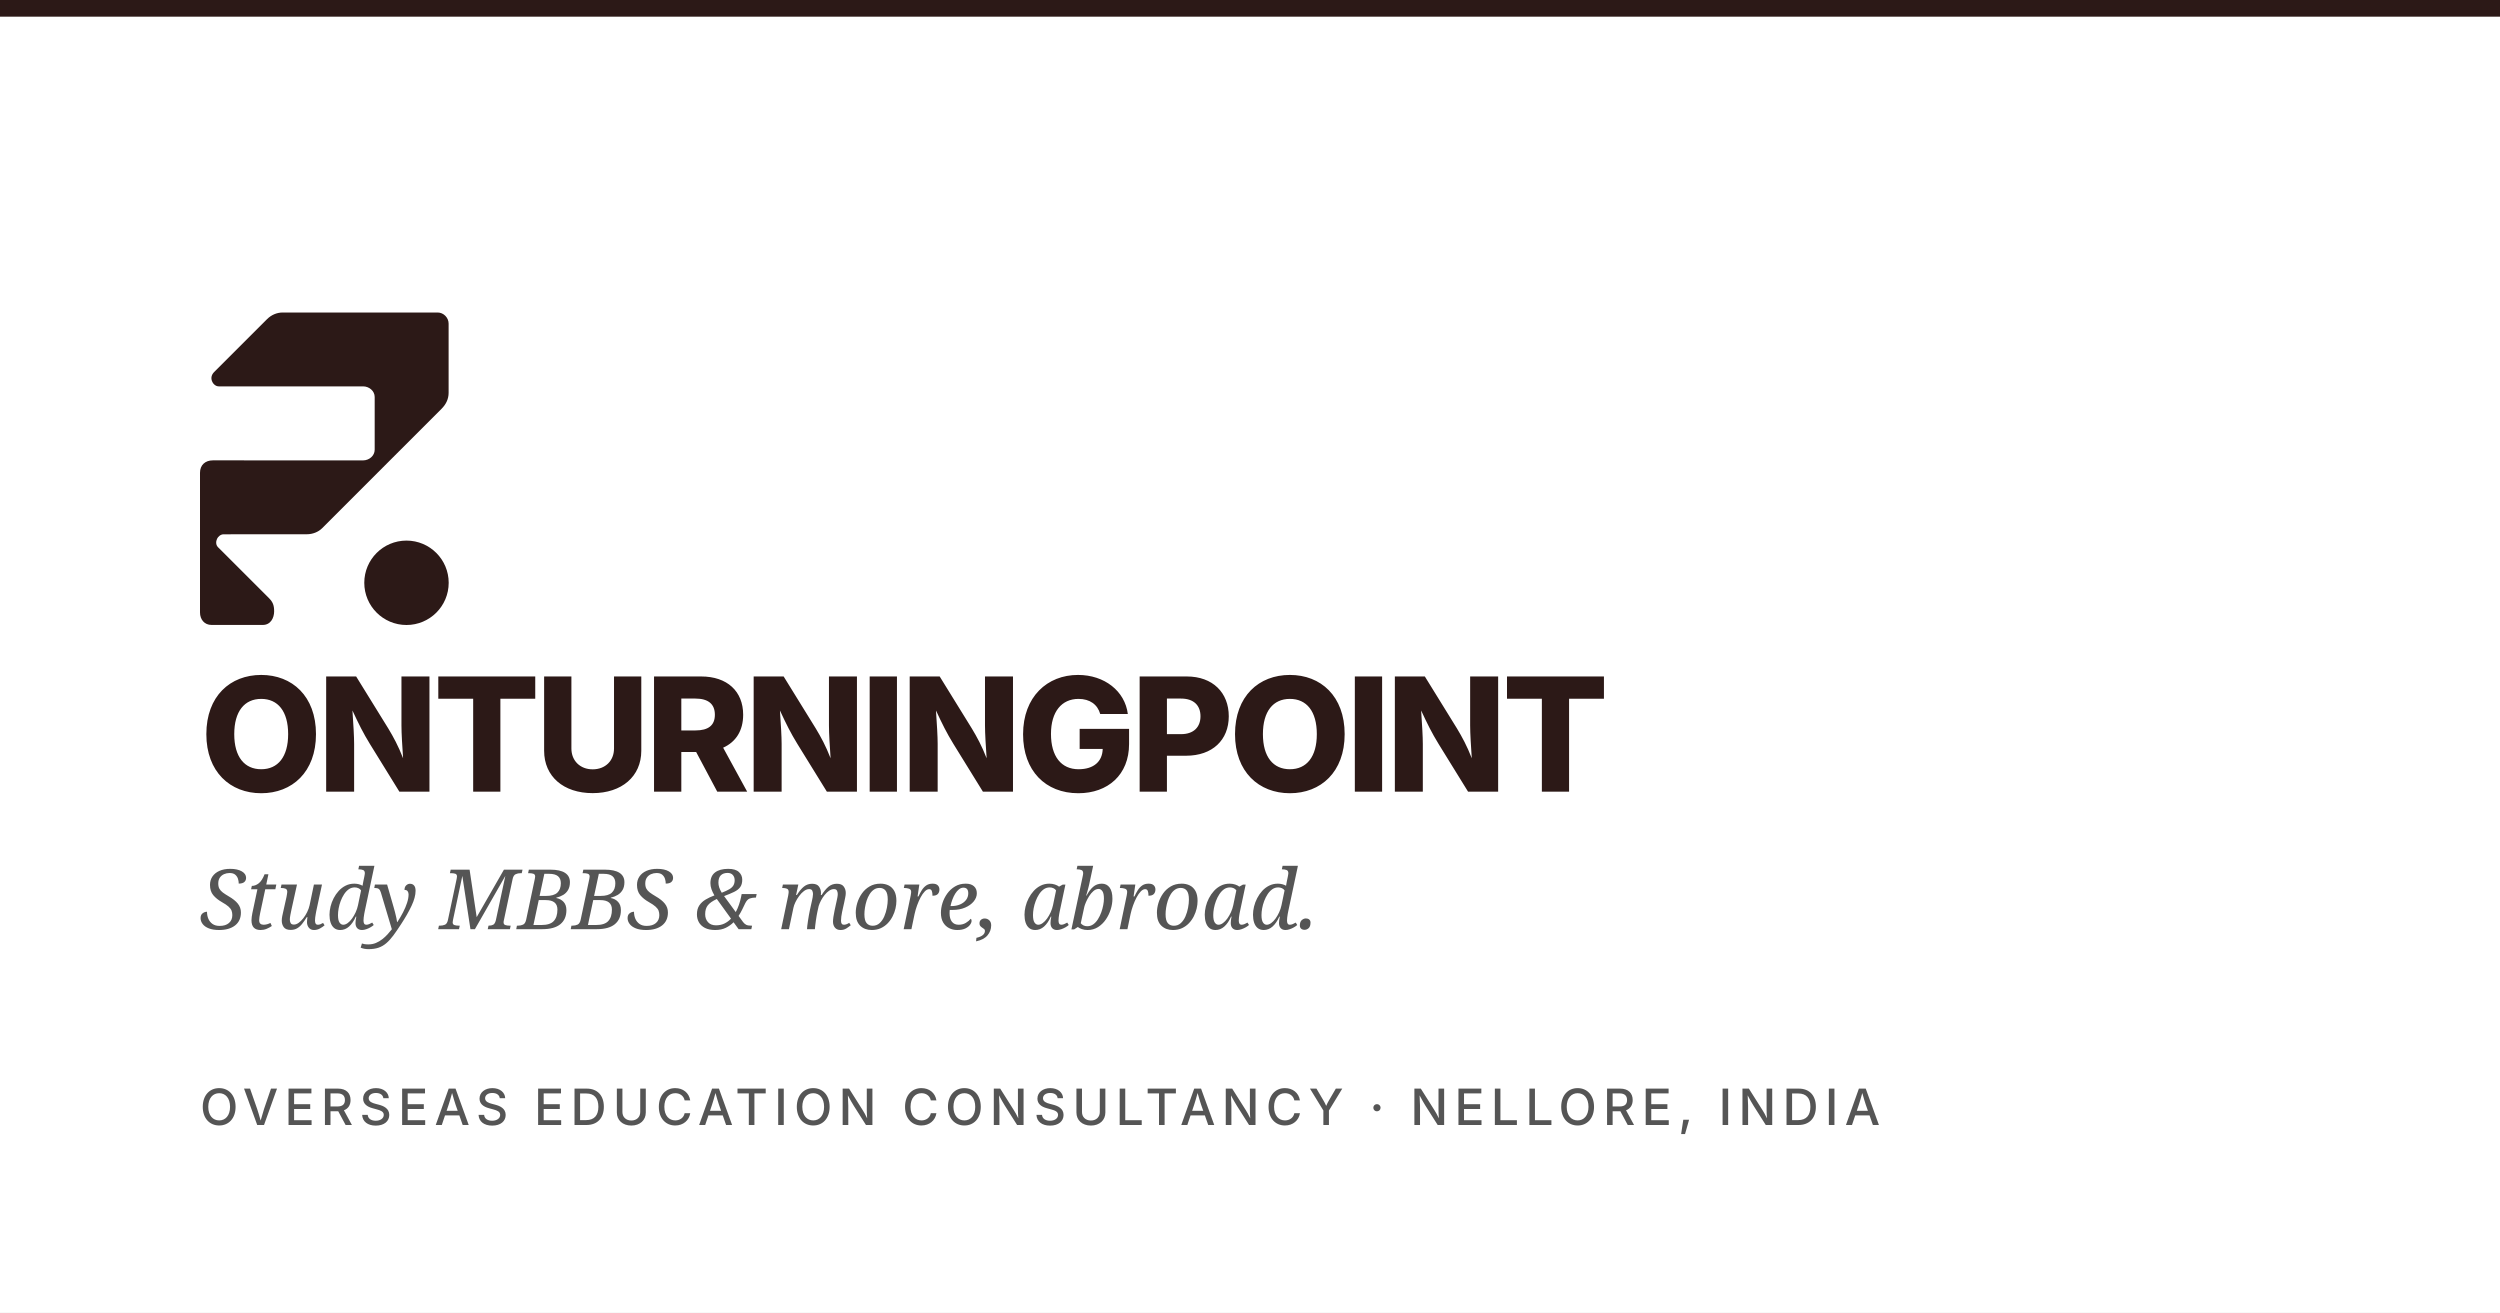
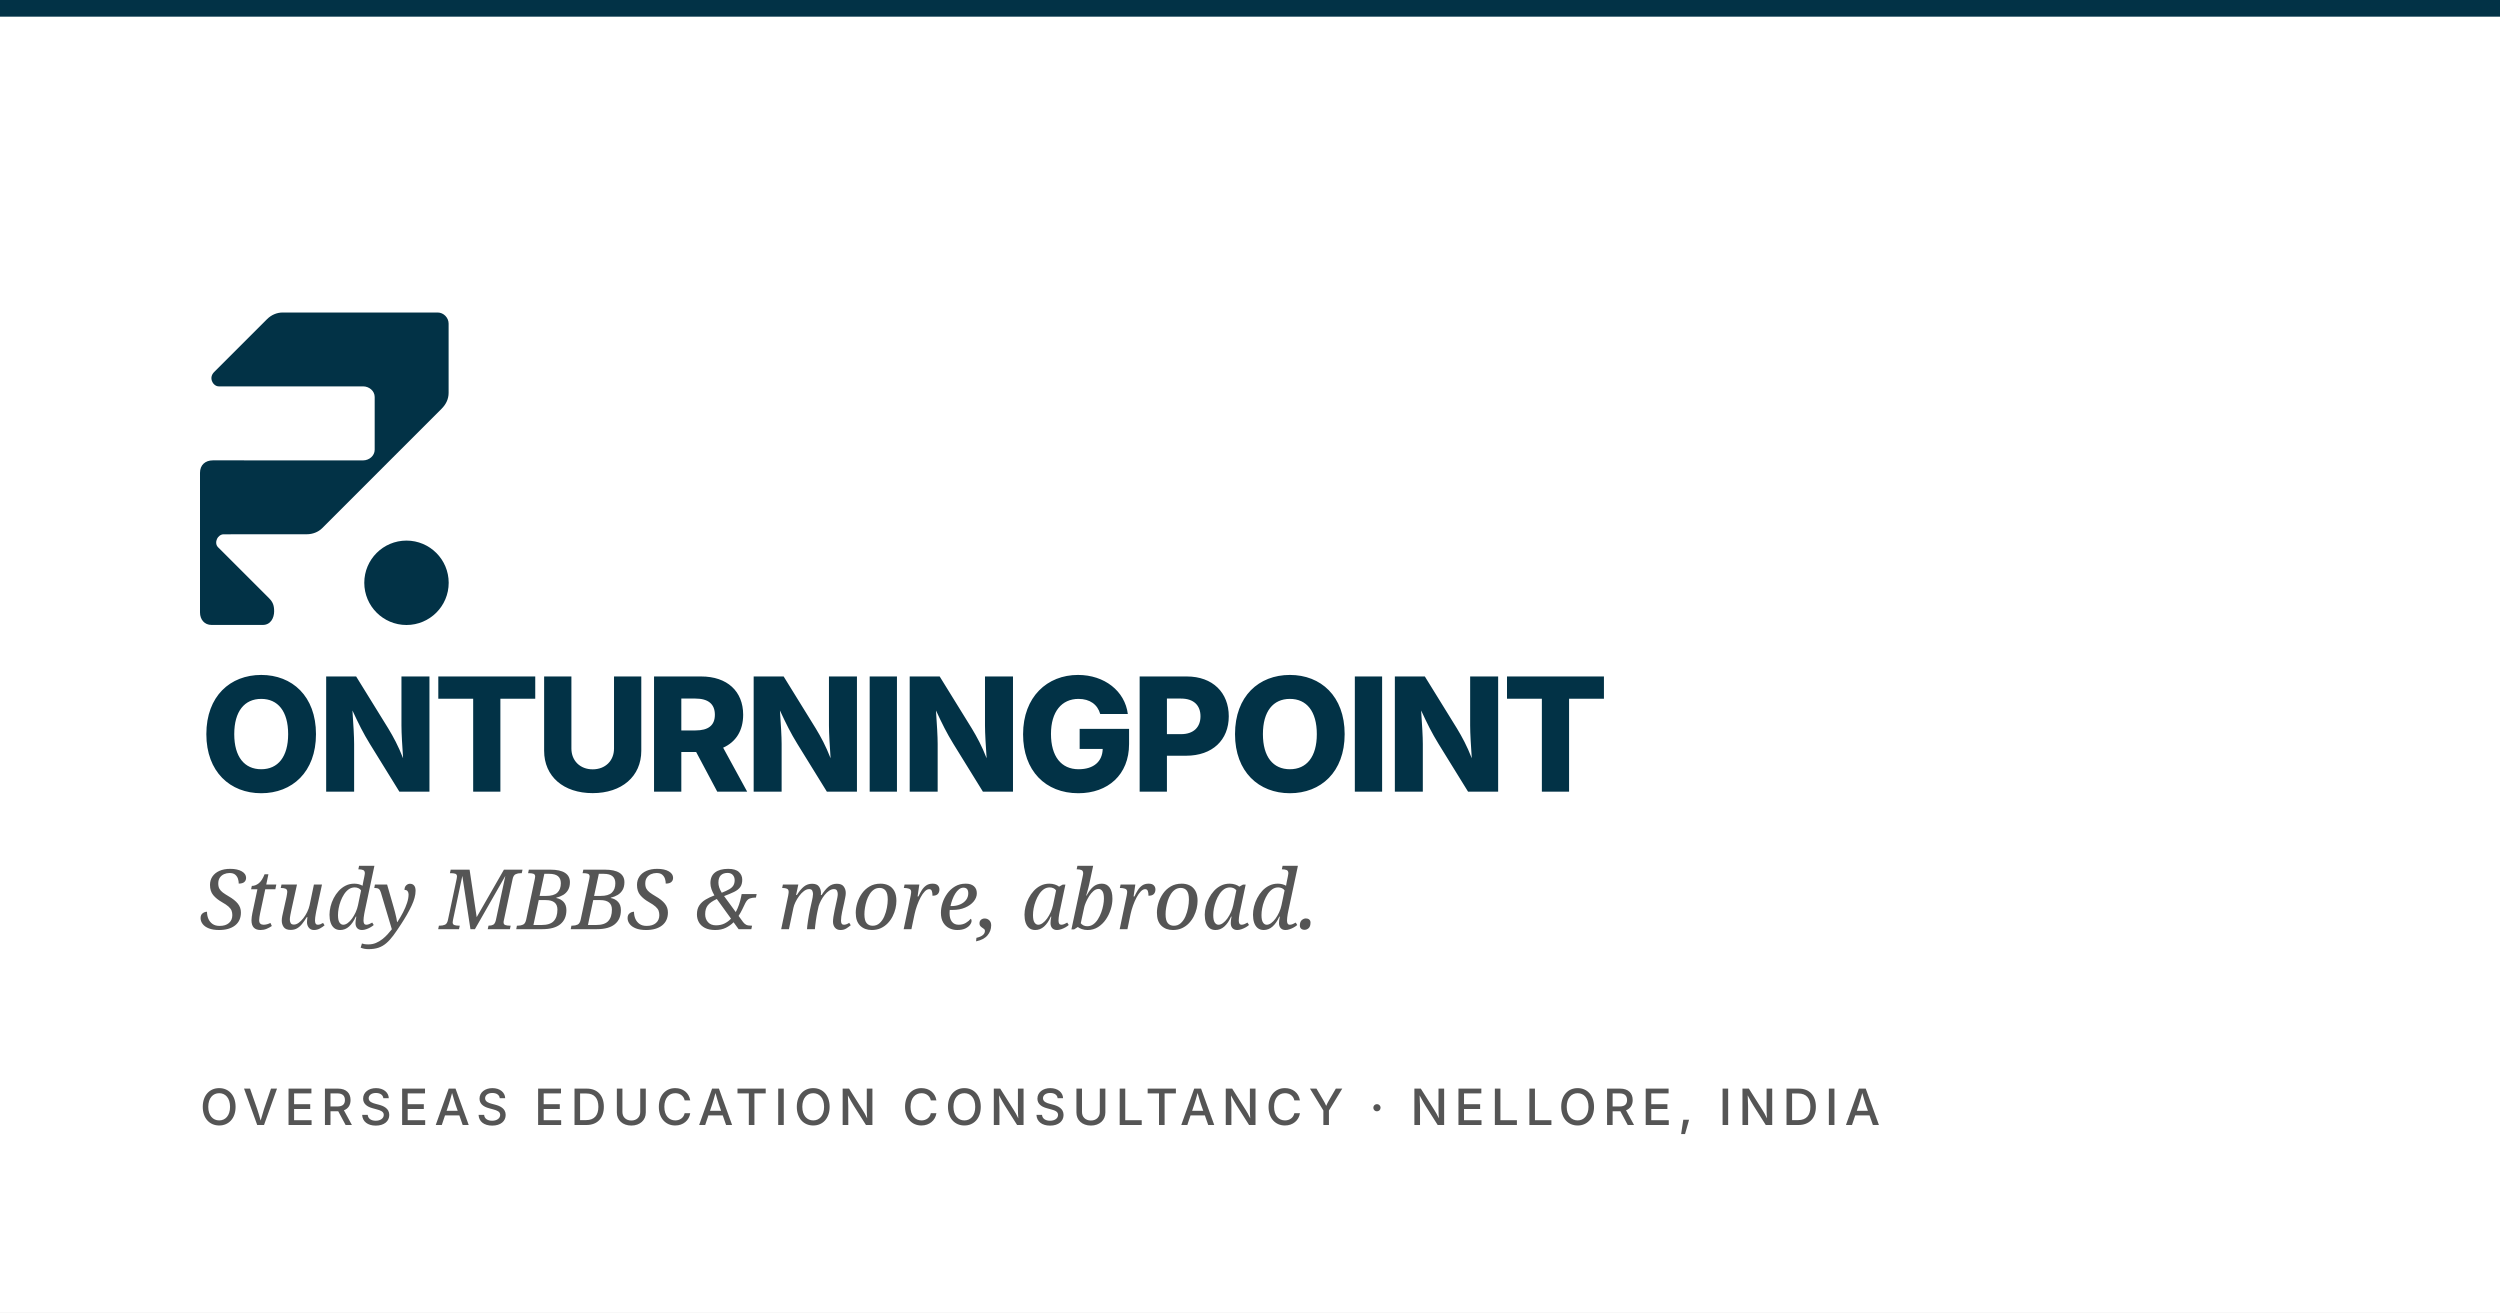
<svg xmlns="http://www.w3.org/2000/svg" width="1200" height="630" viewBox="0 0 1200 630">
  <rect width="1200" height="630" fill="#FFFFFF" />
-   <rect x="0" y="0" width="1200" height="8" fill="#2C1917" />
+   <rect x="0" y="0" width="1200" height="8" fill="#023246" />
  <g transform="translate(96 150) scale(0.9113)">
    <defs>
      <style>
      .cls-1 {
-         fill:#2C1917;
+         fill:#023246;
      }
    </style>
    </defs>
    <g>
      <path class="cls-1" d="M33.06,164.55l-26.97.02C2.28,164.58,0,161.62,0,158.01v-73.59c0-4.1,2.77-6.54,6.79-6.54l79.11.02c3.18,0,6.11-2.42,6.11-5.61v-27.8c0-3.2-2.95-5.58-6.11-5.58H9.88c-1.89-.01-3.2-1.66-3.6-2.84-.62-1.82-.12-3.42,1.2-4.74L35.33,3.49C37.53,1.3,40.41,0,43.63,0h81.52c3.2,0,5.8,2.77,5.8,5.85v36.49c0,3.26-1.42,6.09-3.69,8.35l-62.94,62.94c-2.07,2.07-5.1,3.17-8.02,3.17l-43.9.03c-1.56,0-2.9,1.26-3.41,2.35-.65,1.4-.73,3.22.52,4.47l26.83,26.81c2.09,2.09,2.73,3.92,2.71,7.01-.02,3.35-1.8,7.1-5.99,7.1Z" />
      <circle class="cls-1" cx="108.76" cy="142.37" r="22.23" />
    </g>
  </g>
-   <text x="96" y="380" font-family="Inter, Arial, sans-serif" font-size="76" font-weight="800" letter-spacing="-2.5" fill="#2C1917">ONTURNINGPOINT</text>
+   <text x="96" y="380" font-family="Inter, Arial, sans-serif" font-size="76" font-weight="800" letter-spacing="-2.5" fill="#023246">ONTURNINGPOINT</text>
  <text x="96" y="446" font-family="Georgia, serif" font-style="italic" font-size="40" font-weight="300" fill="#555555">Study MBBS &amp; more, abroad.</text>
  <text x="96" y="540" font-family="Inter, Arial, sans-serif" font-size="24" font-weight="500" letter-spacing="3" fill="#555555">OVERSEAS EDUCATION CONSULTANCY · NELLORE, INDIA</text>
</svg>
